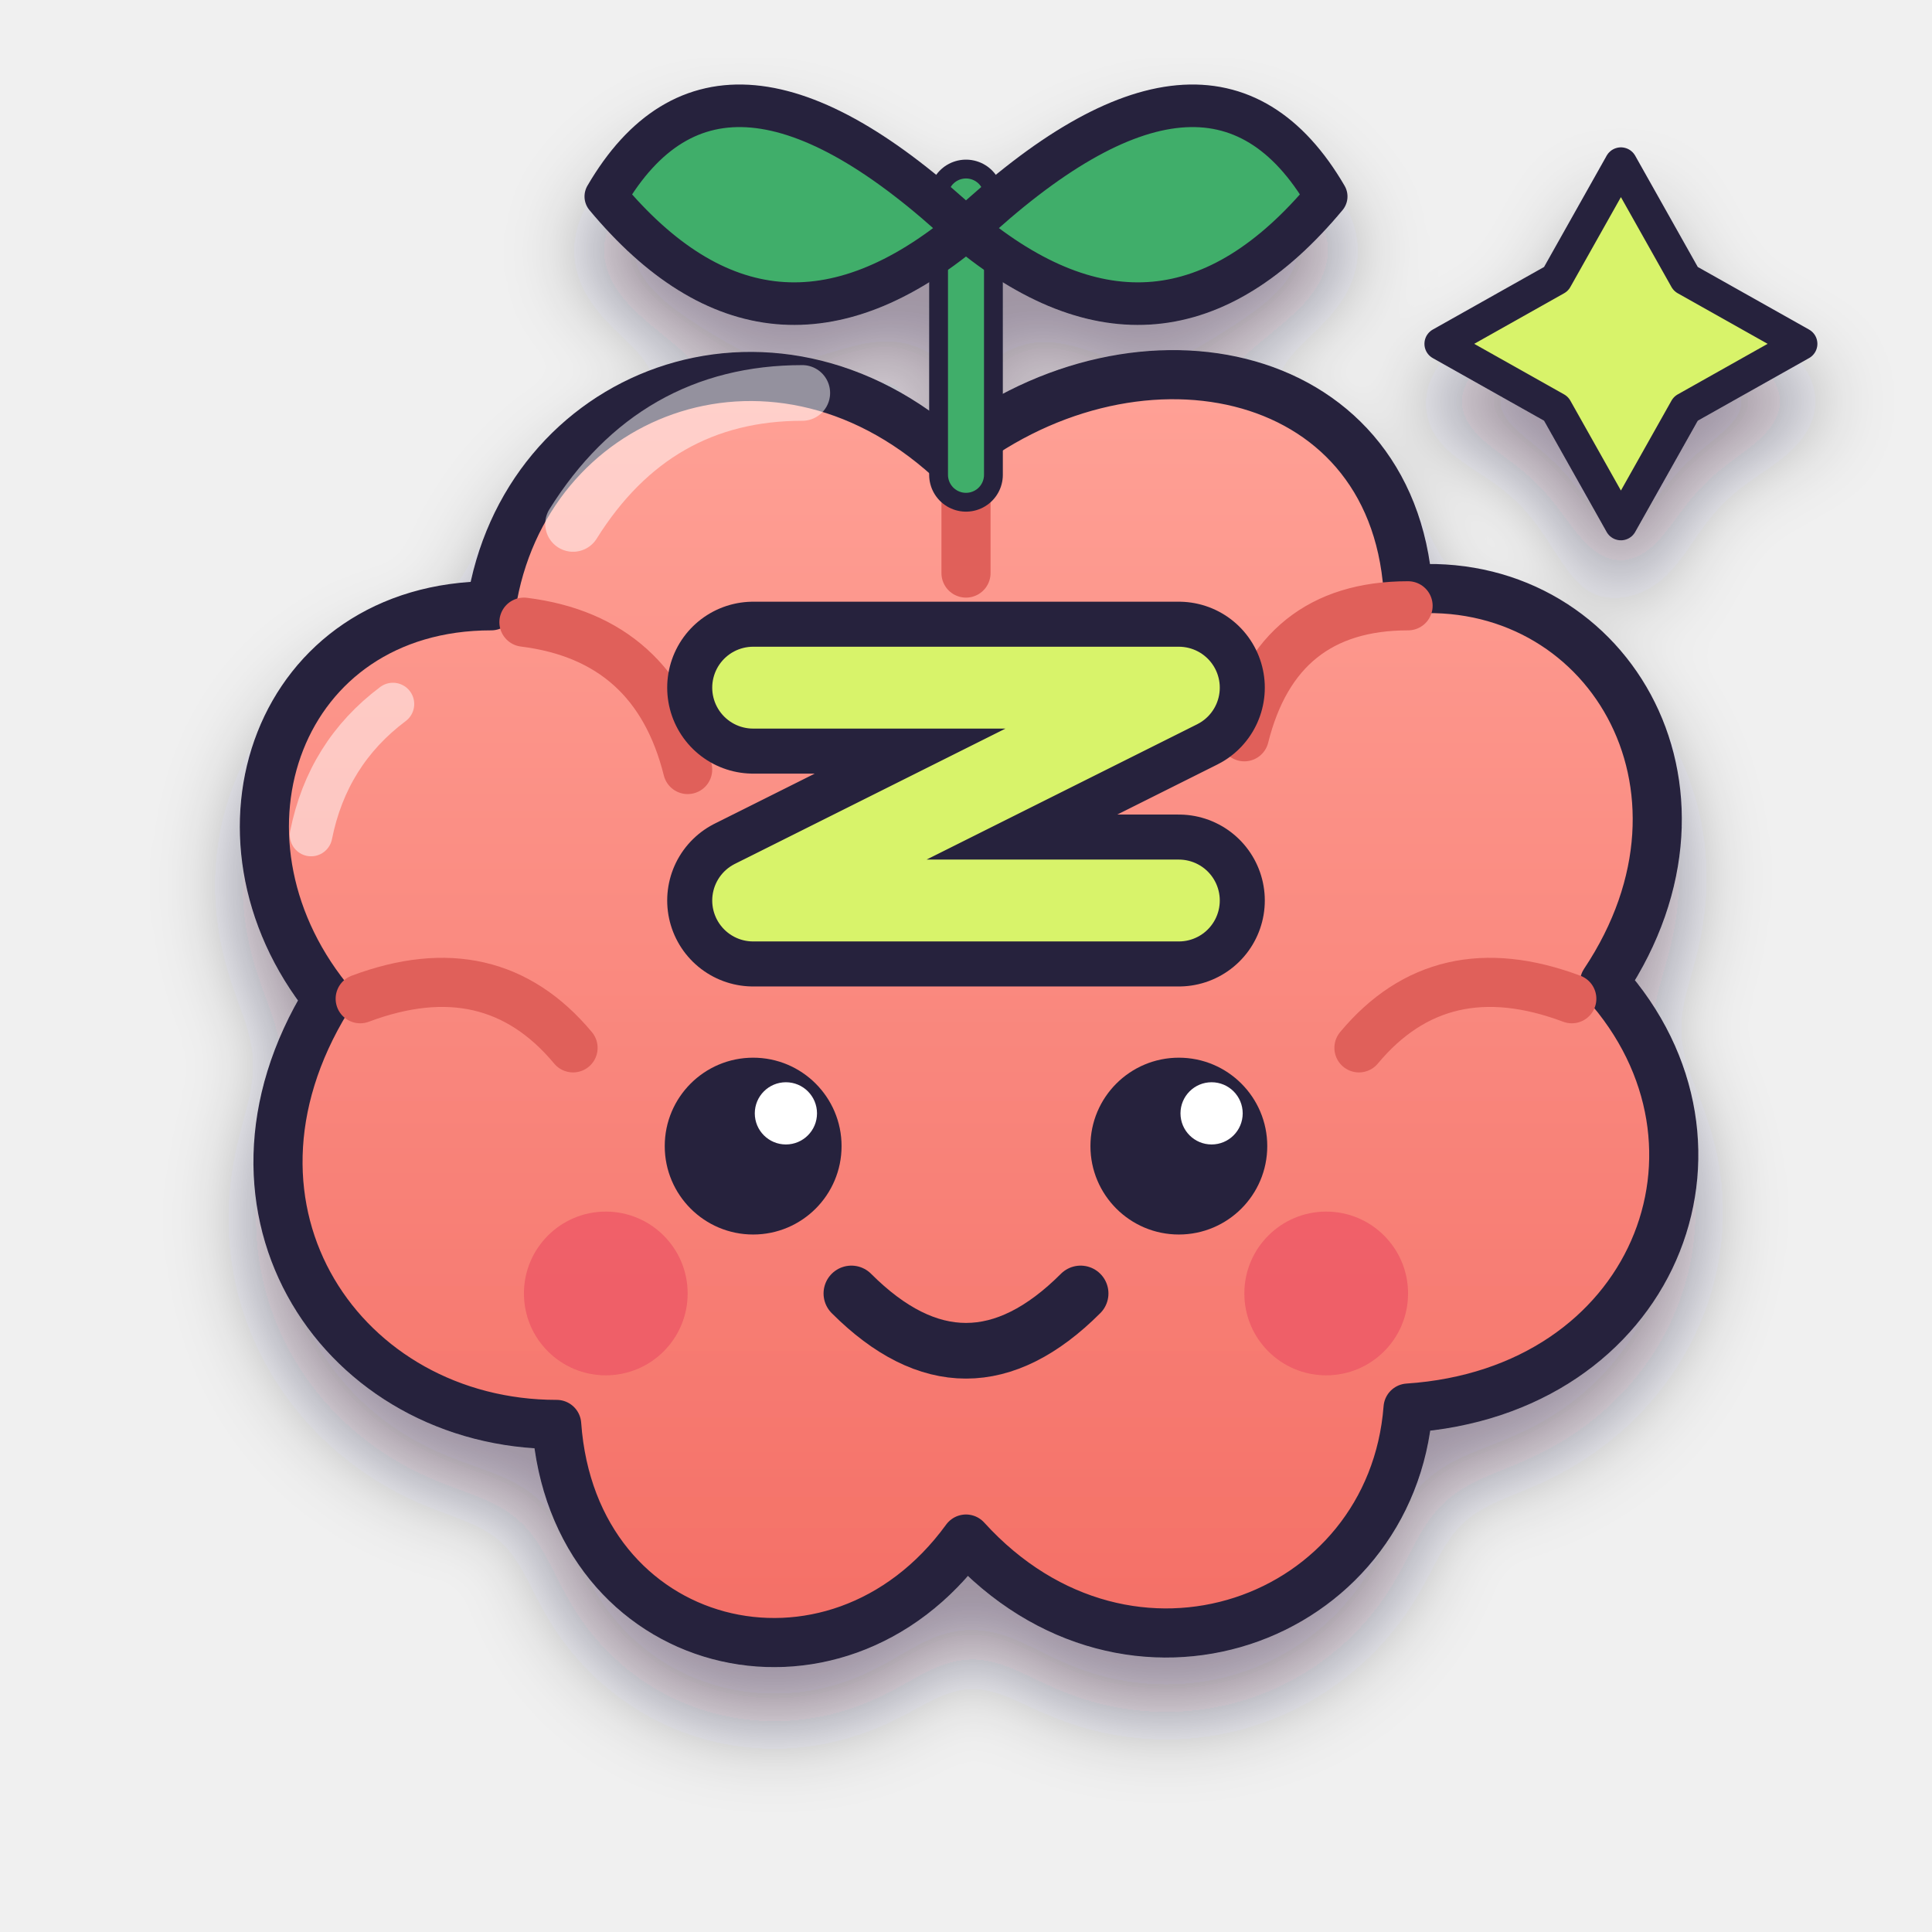
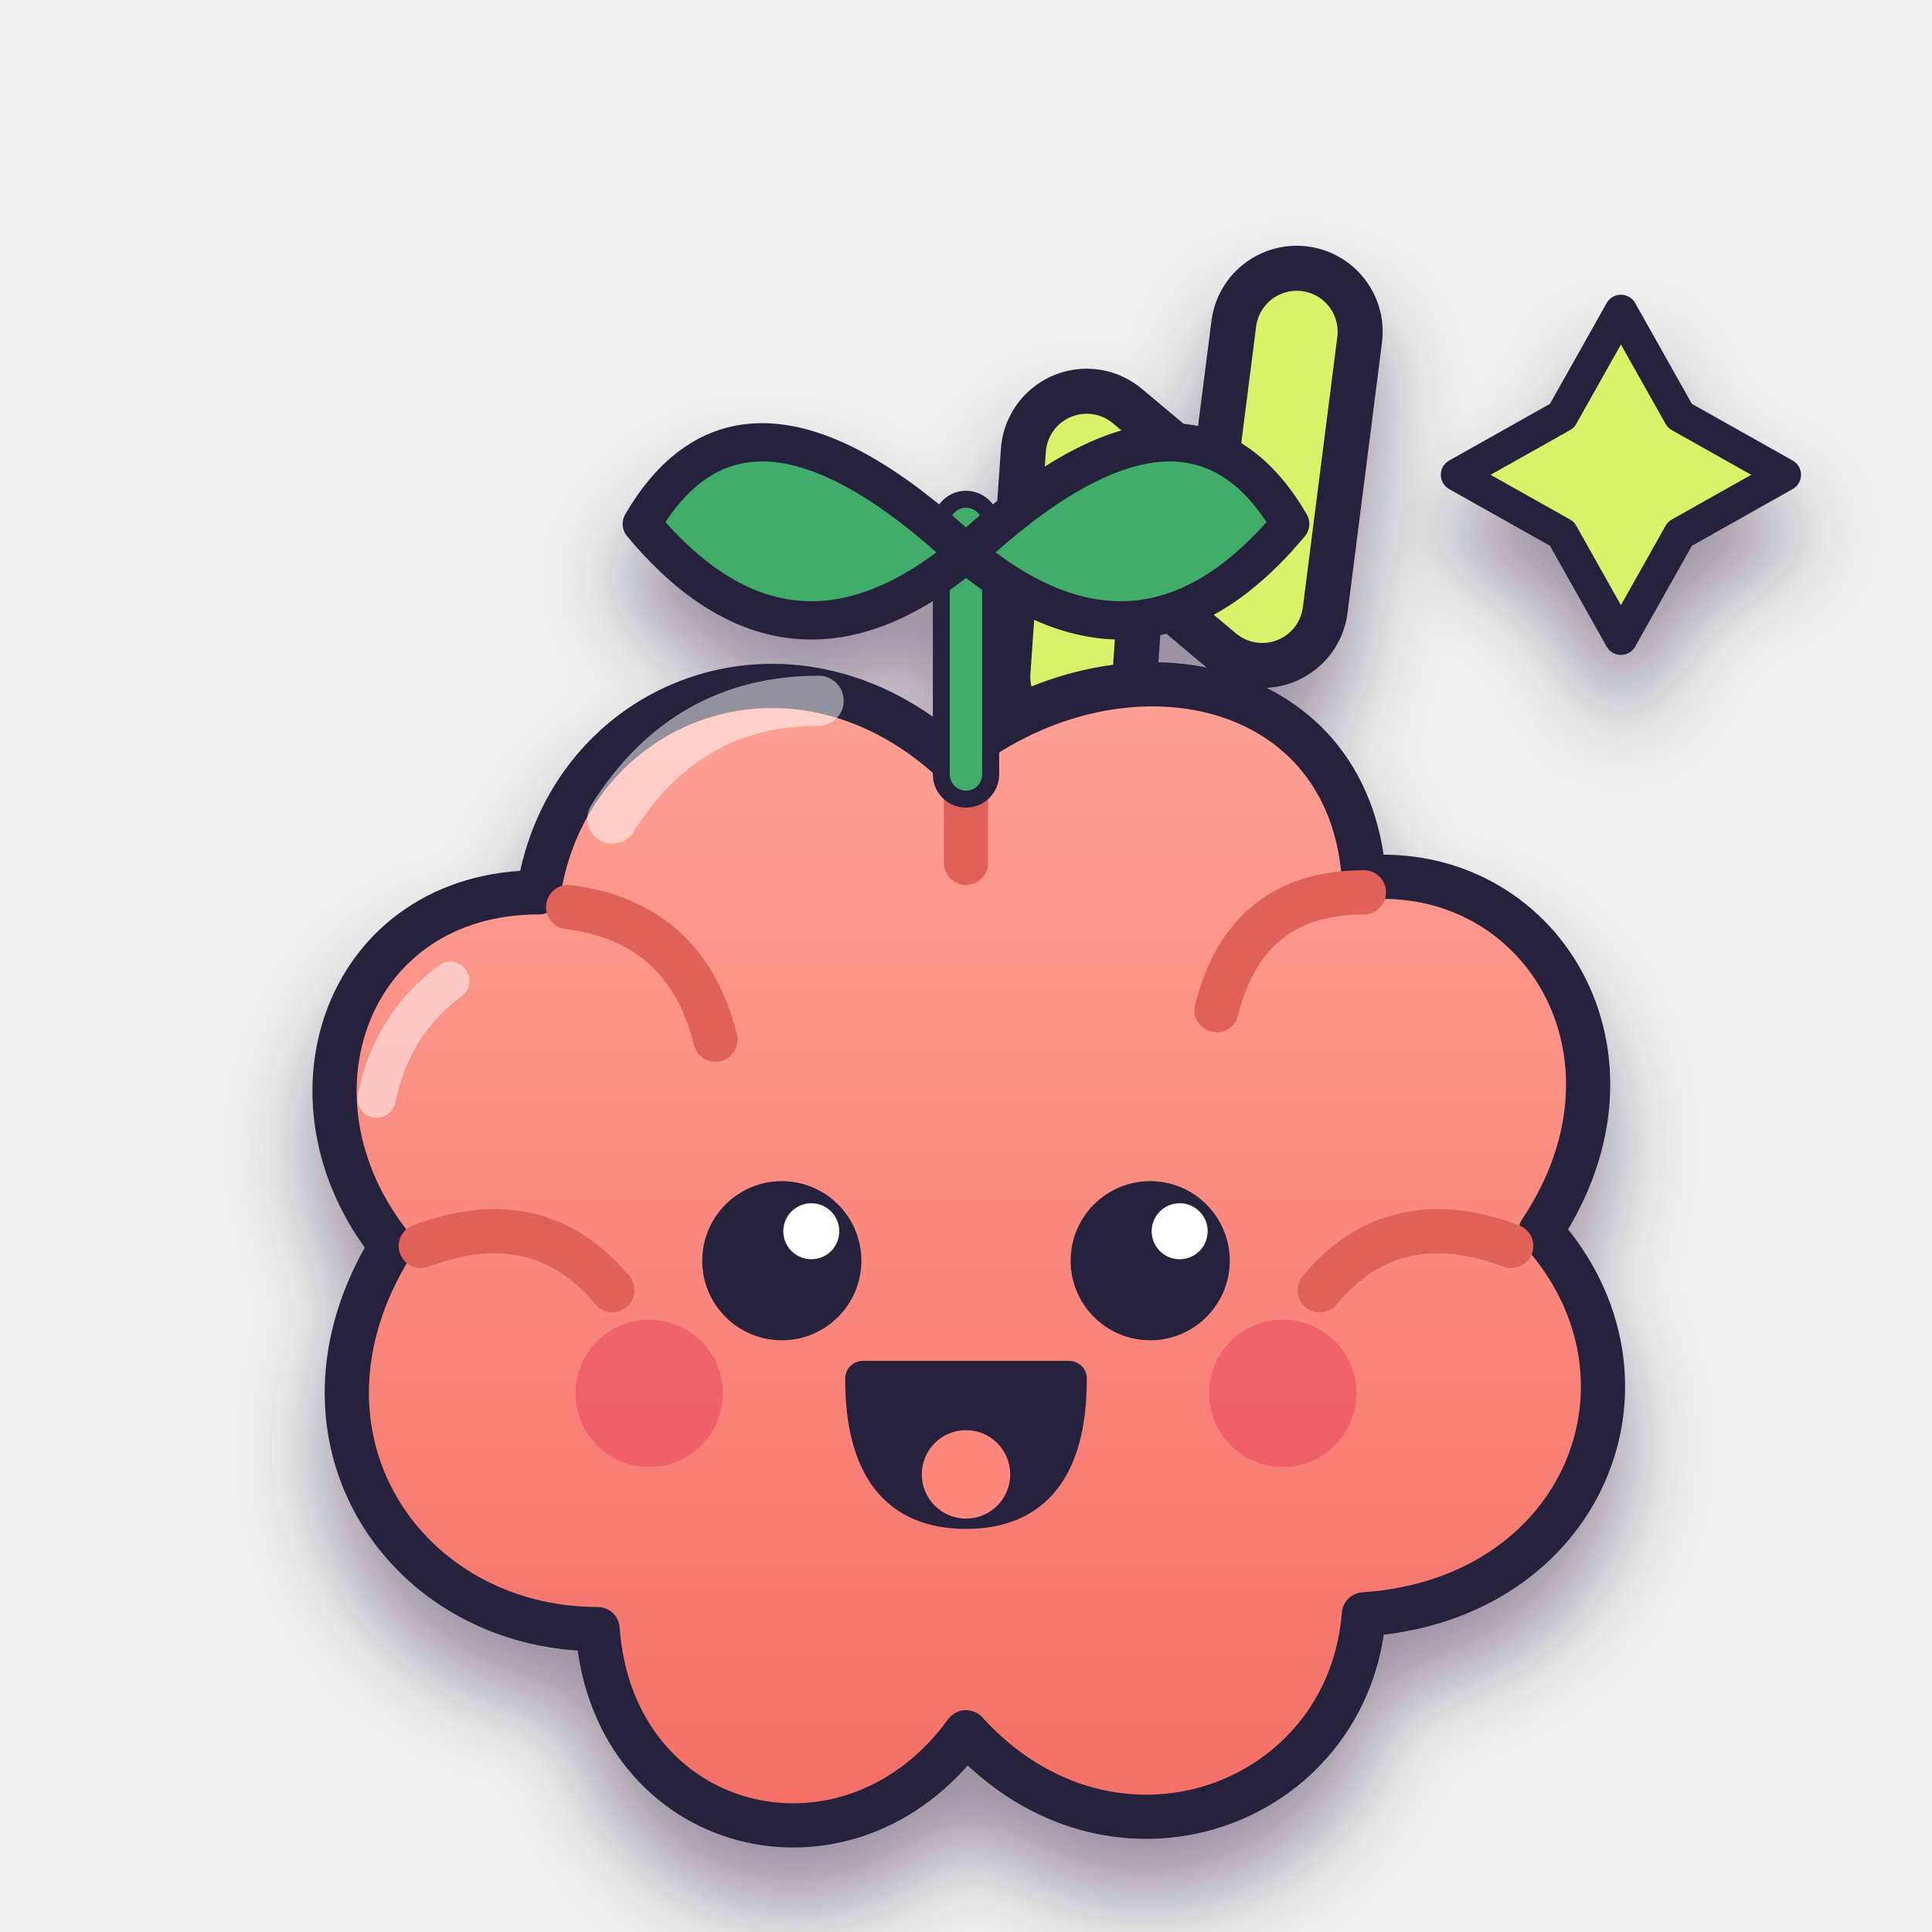
<svg xmlns="http://www.w3.org/2000/svg" viewBox="5 1 118 118" fill="none" stroke-linecap="round" stroke-linejoin="round">
  <defs>
    <linearGradient id="z-r" x1="0" y1="0" x2="0" y2="1">
      <stop offset="0" stop-color="#ffa196" />
      <stop offset="1" stop-color="#f46f66" />
    </linearGradient>
    <filter id="z-s" x="-20%" y="-20%" width="140%" height="140%">
      <feDropShadow dx="0" dy="3.5" stdDeviation="2.5" flood-color="#140c28" flood-opacity=".4" />
    </filter>
  </defs>
  <g filter="url(#z-s)">
    <g>
-       <path d="M63 29C52 19 37 25 35 38C22 38 17 52 25 62C17 75 26 88 39 88C40 102 56 106 64 95C74 106 90 100 91 87C106 86 112 71 103 61C111 49 103 36 91 37C90 23 74 20 63 29Z" fill="url(#z-r)" stroke="#28223d" stroke-width="3" />
-       <path d="M37 39q8 1 10 9M27 62q8-3 13 3M91 38q-8 0-10 8M101 62q-8-3-13 3M64 29v7" stroke="#e0605a" stroke-width="3" fill="none" />
-       <path d="M40 33q5-8 14-8" stroke="#fff" stroke-opacity=".5" stroke-width="3.4" fill="none" />
-       <path d="M24 52q1-5 5-8" stroke="#fff" stroke-opacity=".5" stroke-width="2.6" fill="none" />
-       <g class="zp">
-         <path d="M51 43H77L51 56H77" stroke="#28223d" stroke-width="10.5" fill="none" />
-         <path d="M51 43H77L51 56H77" stroke="#d8f36a" stroke-width="5" fill="none" />
+       <g transform="rotate(40 64 50)">
+         <g class="zp">
+           <path d="M64 40L56 29H70L61 15" stroke="#28223d" stroke-width="10.5" fill="none" />
+           <path d="M64 40L56 29H70L61 15" stroke="#d8f36a" stroke-width="5" fill="none" />
+         </g>
      </g>
-       <g class="bk">
-         <circle cx="51" cy="71" r="5.4" fill="#28223d" />
-         <circle cx="53" cy="69" r="1.9" fill="#fff" />
-         <circle cx="77" cy="71" r="5.4" fill="#28223d" />
-         <circle cx="79" cy="69" r="1.9" fill="#fff" />
+       <g transform="translate(64 78) scale(.9) translate(-64 -63)">
+         <path d="M63 29C52 19 37 25 35 38C22 38 17 52 25 62C17 75 26 88 39 88C40 102 56 106 64 95C74 106 90 100 91 87C106 86 112 71 103 61C111 49 103 36 91 37C90 23 74 20 63 29Z" fill="url(#z-r)" stroke="#28223d" stroke-width="3" />
+         <path d="M37 39q8 1 10 9M27 62q8-3 13 3M91 38q-8 0-10 8M101 62q-8-3-13 3M64 29v7" stroke="#e0605a" stroke-width="3" fill="none" />
+         <path d="M40 33q5-8 14-8" stroke="#fff" stroke-opacity=".5" stroke-width="3.4" fill="none" />
+         <path d="M24 52q1-5 5-8" stroke="#fff" stroke-opacity=".5" stroke-width="2.6" fill="none" />
+         <g class="bk">
+           <circle cx="51.5" cy="63" r="5.4" fill="#28223d" />
+           <circle cx="53.5" cy="61" r="1.9" fill="#fff" />
+           <circle cx="76.5" cy="63" r="5.4" fill="#28223d" />
+           <circle cx="78.5" cy="61" r="1.9" fill="#fff" />
+         </g>
+         <circle cx="42.5" cy="72" r="5" fill="#e8475f" fill-opacity=".55" />
+         <circle cx="85.5" cy="72" r="5" fill="#e8475f" fill-opacity=".55" />
+         <path d="M57 71h14q0 9-7 9t-7-9Z" fill="#28223d" stroke="#28223d" stroke-width="2.4" />
+         <circle cx="64" cy="77.5" r="3" fill="#ff867c" />
+         <path d="M64 30V13" stroke="#28223d" stroke-width="4.5" fill="none" />
+         <path d="M64 30V13" stroke="#3fae6b" stroke-width="2.2" fill="none" />
+         <path d="M64 15Q49 1 42 13Q52 25 64 15Z" fill="#3fae6b" stroke="#28223d" stroke-width="2.6" />
+         <path d="M64 15Q79 1 86 13Q76 25 64 15Z" fill="#3fae6b" stroke="#28223d" stroke-width="2.6" />
      </g>
-       <circle cx="42" cy="80" r="5" fill="#e8475f" fill-opacity=".55" />
-       <circle cx="86" cy="80" r="5" fill="#e8475f" fill-opacity=".55" />
-       <path d="M57 80q7 7 14 0" stroke="#28223d" stroke-width="3.4" fill="none" />
-       <path d="M64 30V13" stroke="#28223d" stroke-width="4.5" fill="none" />
-       <path d="M64 30V13" stroke="#3fae6b" stroke-width="2.2" fill="none" />
-       <path d="M64 15Q49 1 42 13Q52 25 64 15Z" fill="#3fae6b" stroke="#28223d" stroke-width="2.6" />
-       <path d="M64 15Q79 1 86 13Q76 25 64 15Z" fill="#3fae6b" stroke="#28223d" stroke-width="2.6" />
    </g>
    <g class="tw">
-       <path d="M104 11L107.96 18.04L115 22L107.96 25.96L104 33L100.04 25.96L93 22L100.04 18.04Z" fill="#d8f36a" stroke="#28223d" stroke-width="2" />
+       <path d="M104 20L107.6 26.4L114 30L107.6 33.6L104 40L100.4 33.6L94 30L100.4 26.4Z" fill="#d8f36a" stroke="#28223d" stroke-width="2" />
    </g>
  </g>
</svg>
